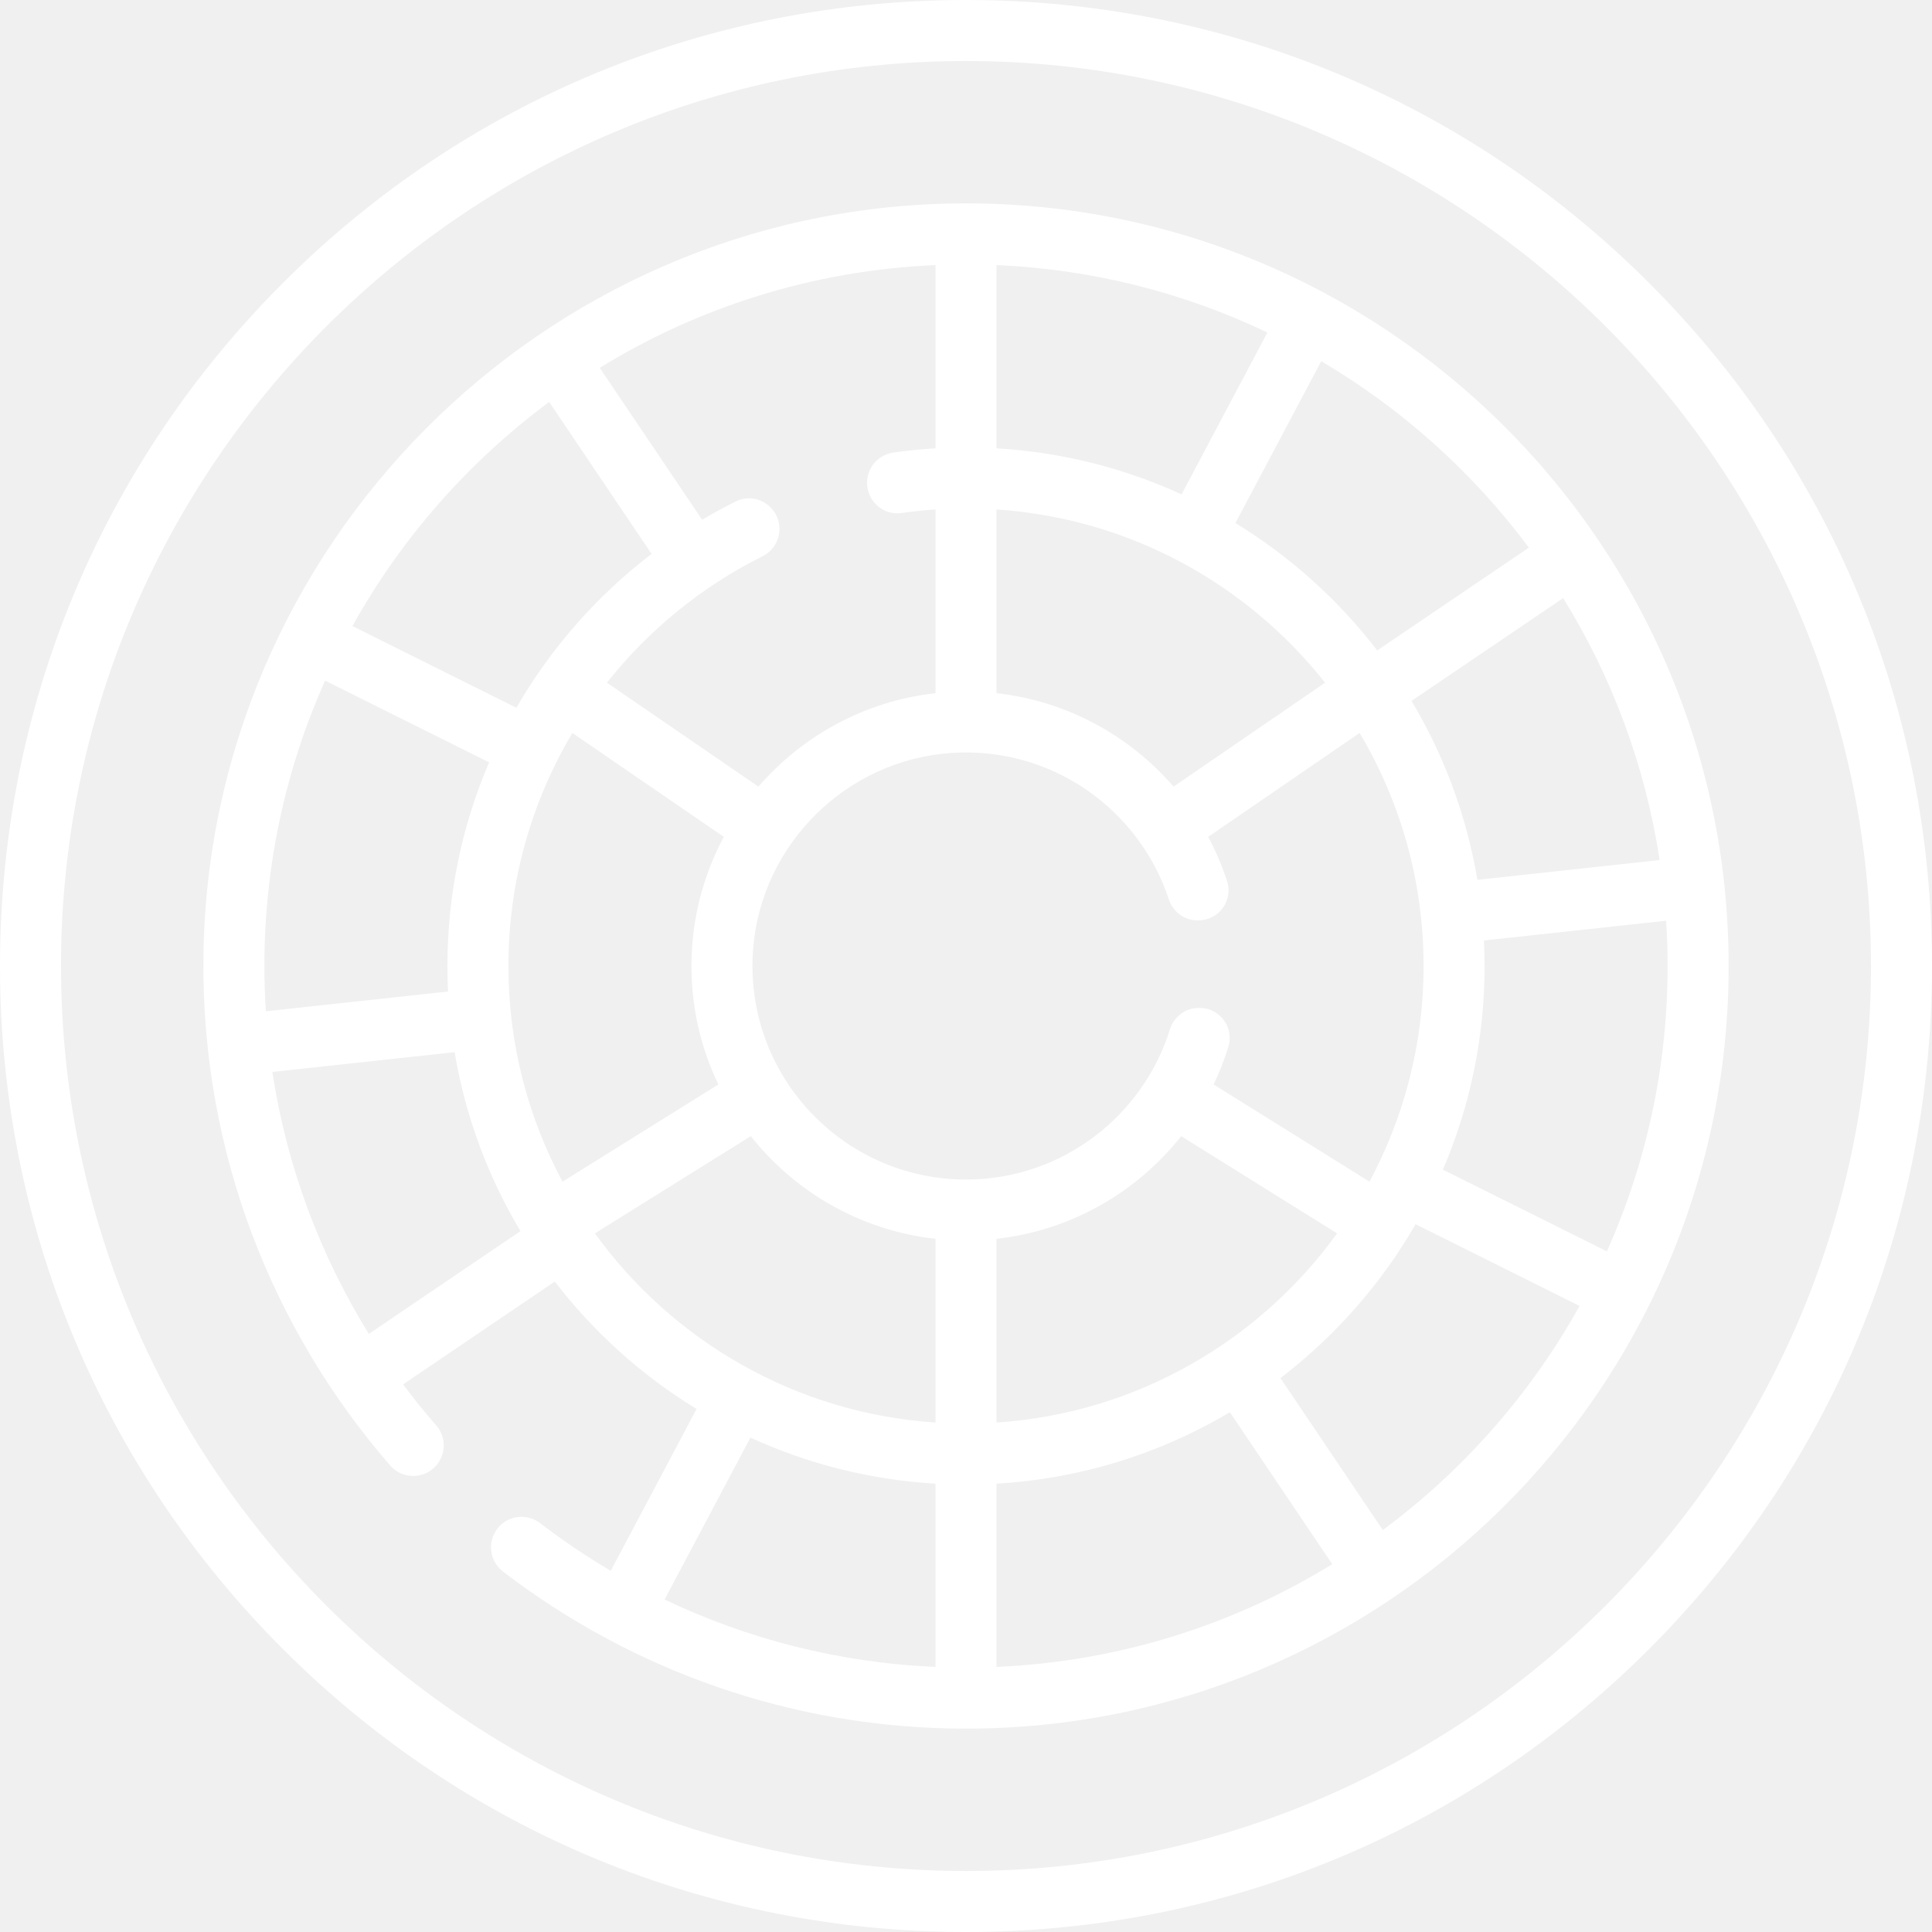
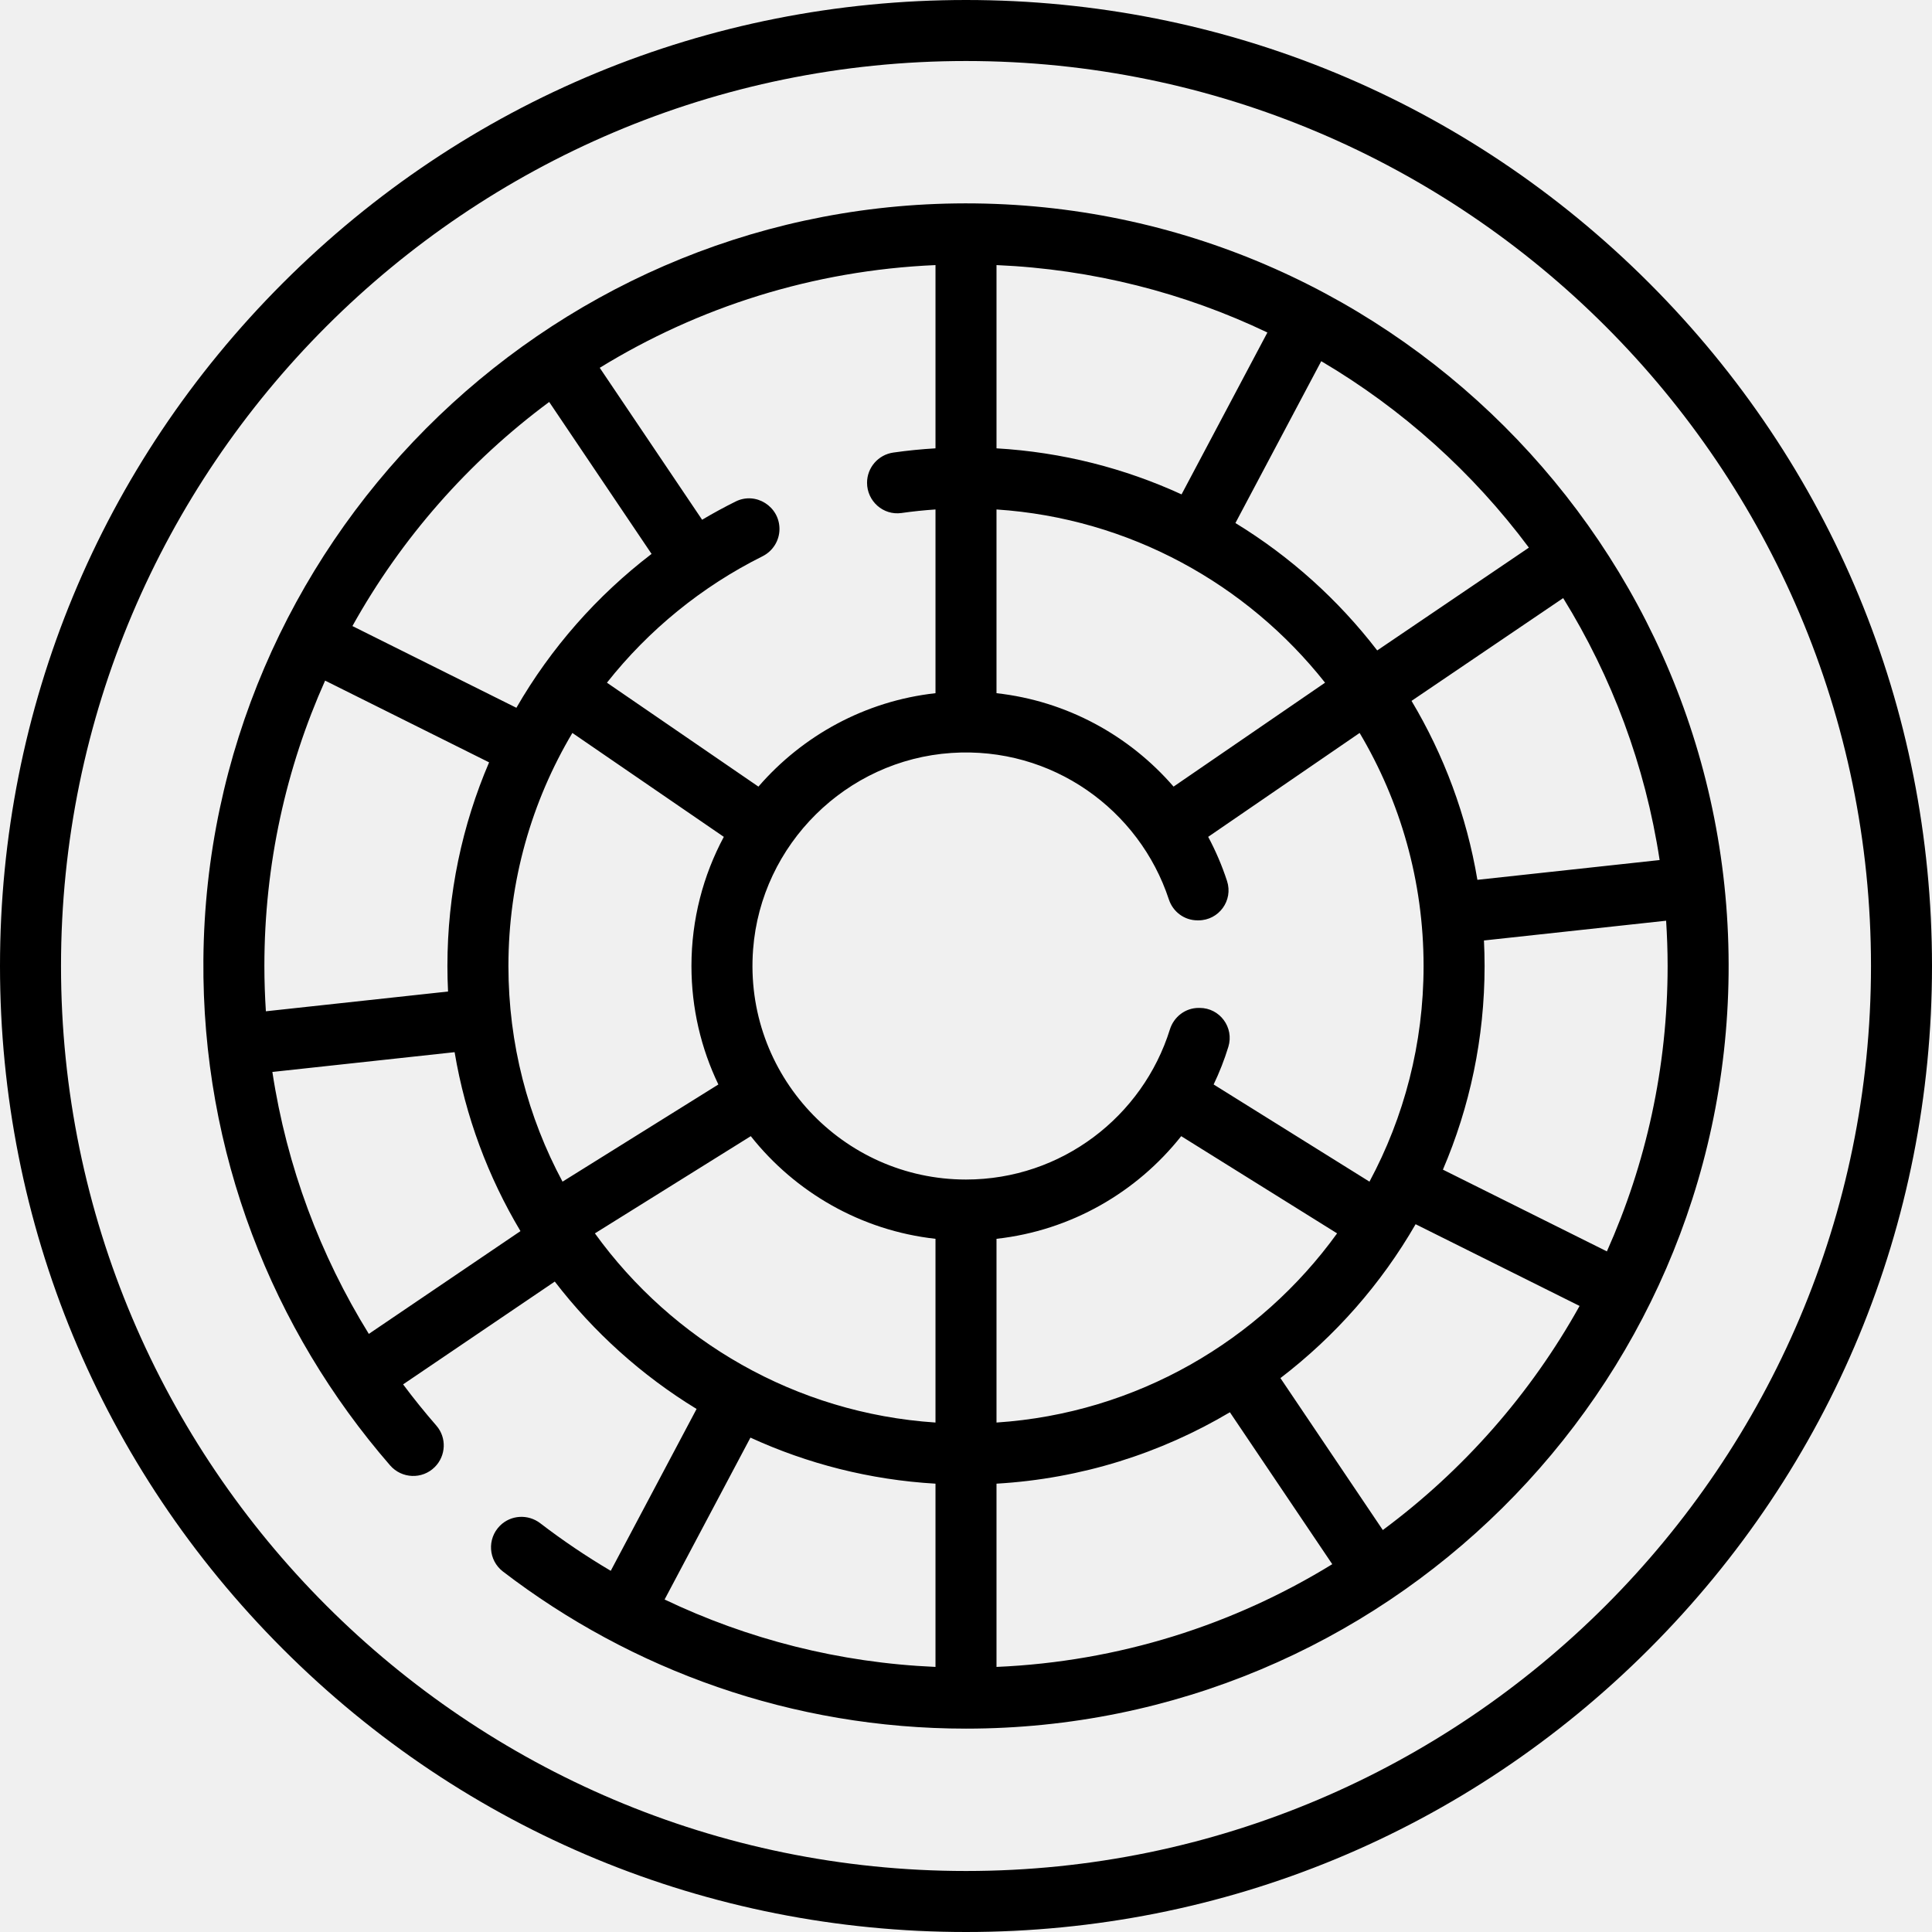
<svg xmlns="http://www.w3.org/2000/svg" version="1.1" id="Layer_1" x="0px" y="0px" viewBox="0 0 512 512" style="enable-background:new 0 0 512 512;" xml:space="preserve" width="512px" height="512px">
  <g>
    <g>
-       <path d="M437.019,74.981C388.667,26.628,324.379,0,256,0S123.333,26.628,74.982,74.981C26.628,123.333,0,187.621,0,256    s26.628,132.667,74.982,181.019C123.333,485.372,187.621,512,256,512s132.667-26.628,181.019-74.981S512,324.379,512,256    S485.372,123.333,437.019,74.981z M256,495.832C123.756,495.832,16.168,388.244,16.168,256S123.756,16.168,256,16.168    S495.832,123.756,495.832,256S388.244,495.832,256,495.832z" fill="#FFFFFF" />
+       <path d="M437.019,74.981C388.667,26.628,324.379,0,256,0S123.333,26.628,74.982,74.981C26.628,123.333,0,187.621,0,256    s26.628,132.667,74.982,181.019C123.333,485.372,187.621,512,256,512s132.667-26.628,181.019-74.981S512,324.379,512,256    S485.372,123.333,437.019,74.981z M256,495.832C123.756,495.832,16.168,388.244,16.168,256S123.756,16.168,256,16.168    S495.832,123.756,495.832,256S388.244,495.832,256,495.832z" fill="black" />
    </g>
  </g>
  <g>
    <g>
-       <path d="M253.167,53.914C143.753,55.42,54.842,144.813,53.902,254.233c-0.441,51.256,18.307,98.207,49.472,134.102    c3.084,3.553,8.524,3.771,11.85,0.444c2.986-2.986,3.193-7.787,0.42-10.972c-3.073-3.53-6.017-7.176-8.818-10.934l40.195-27.244    c10.327,13.426,23.069,24.902,37.58,33.76l-22.745,42.893c-6.491-3.826-12.725-8.042-18.68-12.605    c-3.238-2.481-7.799-2.228-10.683,0.656l-0.001,0.001c-3.456,3.456-3.081,9.166,0.798,12.14    c34.047,26.097,76.595,41.63,122.709,41.63c110.687,0,200.914-89.231,202.095-199.913    C459.302,144.805,366.633,52.352,253.167,53.914z M439.819,227.922l-48.295,5.241c-2.868-17.073-8.893-33.087-17.454-47.421    l40.188-27.24C427.113,179.292,435.995,202.785,439.819,227.922z M405.173,145.127l-40.195,27.244    c-10.327-13.426-23.069-24.902-37.58-33.76l22.745-42.893C371.615,108.378,390.338,125.22,405.173,145.127z M313.125,131.017    c-15.087-6.923-31.633-11.19-49.04-12.204V70.25c25.598,1.101,49.872,7.397,71.789,17.865L313.125,131.017z M264.083,135.013    h0.001c35.24,2.331,66.412,19.777,87.072,45.906l-40.148,27.541c-11.689-13.507-28.246-22.683-46.925-24.758V135.013z     M247.916,70.25v48.563c-3.766,0.22-7.489,0.597-11.168,1.119c-3.995,0.567-6.971,3.976-6.971,8.011    c0,4.88,4.299,8.699,9.129,8.01c2.97-0.424,5.975-0.738,9.01-0.94v48.69c-18.679,2.075-35.235,11.251-46.925,24.759    l-40.148-27.541c11.055-13.981,25.124-25.471,41.212-33.493c2.754-1.373,4.512-4.164,4.512-7.241v-0.012    c0-5.965-6.269-9.926-11.611-7.273c-3.028,1.505-5.992,3.117-8.888,4.837l-27.131-40.267    C185.053,81.421,215.416,71.648,247.916,70.25z M145.542,106.525l27.131,40.266c-14.466,11.065-26.684,24.926-35.825,40.78    l-43.452-21.66C106.369,142.588,124.209,122.33,145.542,106.525z M70.063,256c0-26.917,5.757-52.513,16.092-75.632l43.46,21.664    c-7.105,16.577-11.046,34.82-11.046,53.968c0,2.268,0.058,4.522,0.168,6.763l-48.276,5.239    C70.207,264.031,70.063,260.032,70.063,256z M97.742,353.498c-12.855-20.79-21.737-44.283-25.561-69.42l48.295-5.241    c2.868,17.073,8.893,33.087,17.454,47.421L97.742,353.498z M134.737,256c0-22.54,6.188-43.658,16.946-61.758l40.135,27.533    c-5.466,10.208-8.576,21.859-8.576,34.225c0,11.238,2.563,21.887,7.132,31.398l-41.298,25.753    C139.932,296.113,134.737,276.652,134.737,256z M198.875,380.983c15.087,6.923,31.633,11.19,49.04,12.204v48.563    c-25.598-1.101-49.872-7.397-71.789-17.865L198.875,380.983z M247.916,376.987c-37.105-2.454-69.699-21.67-90.262-50.131    l41.311-25.762c11.759,14.842,29.165,25.005,48.95,27.203V376.987z M199.58,251.57c2.13-27.829,24.714-50.174,52.562-52.03    c26.693-1.78,49.805,15.074,57.616,38.812c1.083,3.292,4.108,5.549,7.573,5.549h0.28c5.402,0,9.245-5.277,7.57-10.414    c-1.328-4.073-3.006-7.989-5-11.714l40.135-27.533c10.758,18.101,16.947,39.219,16.947,61.759    c0,20.652-5.195,40.113-14.339,57.151l-41.298-25.754c1.539-3.205,2.845-6.54,3.901-9.982c1.57-5.119-2.251-10.305-7.605-10.305    h-0.262c-3.53,0-6.578,2.346-7.63,5.715c-7.181,23.013-28.684,39.765-54.029,39.765C223.332,312.589,197.04,284.765,199.58,251.57    z M354.346,326.857c-20.563,28.461-53.156,47.675-90.262,50.131v-48.69c19.786-2.198,37.191-12.362,48.95-27.203L354.346,326.857z     M264.084,441.75v-48.563c22.483-1.311,43.529-8.051,61.849-18.925l27.131,40.267C326.947,430.579,296.584,440.352,264.084,441.75    z M366.458,405.475l-27.131-40.266c14.466-11.065,26.684-24.926,35.825-40.78l43.452,21.659    C405.631,369.412,387.791,389.67,366.458,405.475z M382.384,309.968c7.107-16.577,11.047-34.82,11.047-53.968    c0-2.268-0.058-4.522-0.168-6.763l48.276-5.239c0.254,3.97,0.398,7.969,0.398,12.001c0,26.917-5.757,52.513-16.092,75.632    L382.384,309.968z" fill="#FFFFFF" />
+       <path d="M253.167,53.914C143.753,55.42,54.842,144.813,53.902,254.233c-0.441,51.256,18.307,98.207,49.472,134.102    c3.084,3.553,8.524,3.771,11.85,0.444c2.986-2.986,3.193-7.787,0.42-10.972c-3.073-3.53-6.017-7.176-8.818-10.934l40.195-27.244    c10.327,13.426,23.069,24.902,37.58,33.76l-22.745,42.893c-6.491-3.826-12.725-8.042-18.68-12.605    c-3.238-2.481-7.799-2.228-10.683,0.656l-0.001,0.001c-3.456,3.456-3.081,9.166,0.798,12.14    c34.047,26.097,76.595,41.63,122.709,41.63c110.687,0,200.914-89.231,202.095-199.913    C459.302,144.805,366.633,52.352,253.167,53.914z M439.819,227.922l-48.295,5.241c-2.868-17.073-8.893-33.087-17.454-47.421    l40.188-27.24C427.113,179.292,435.995,202.785,439.819,227.922z M405.173,145.127l-40.195,27.244    c-10.327-13.426-23.069-24.902-37.58-33.76l22.745-42.893C371.615,108.378,390.338,125.22,405.173,145.127z M313.125,131.017    c-15.087-6.923-31.633-11.19-49.04-12.204V70.25c25.598,1.101,49.872,7.397,71.789,17.865L313.125,131.017z M264.083,135.013    h0.001c35.24,2.331,66.412,19.777,87.072,45.906l-40.148,27.541c-11.689-13.507-28.246-22.683-46.925-24.758V135.013z     M247.916,70.25v48.563c-3.766,0.22-7.489,0.597-11.168,1.119c-3.995,0.567-6.971,3.976-6.971,8.011    c0,4.88,4.299,8.699,9.129,8.01c2.97-0.424,5.975-0.738,9.01-0.94v48.69c-18.679,2.075-35.235,11.251-46.925,24.759    l-40.148-27.541c11.055-13.981,25.124-25.471,41.212-33.493c2.754-1.373,4.512-4.164,4.512-7.241v-0.012    c0-5.965-6.269-9.926-11.611-7.273c-3.028,1.505-5.992,3.117-8.888,4.837l-27.131-40.267    C185.053,81.421,215.416,71.648,247.916,70.25z M145.542,106.525l27.131,40.266c-14.466,11.065-26.684,24.926-35.825,40.78    l-43.452-21.66C106.369,142.588,124.209,122.33,145.542,106.525z M70.063,256c0-26.917,5.757-52.513,16.092-75.632l43.46,21.664    c-7.105,16.577-11.046,34.82-11.046,53.968c0,2.268,0.058,4.522,0.168,6.763l-48.276,5.239    C70.207,264.031,70.063,260.032,70.063,256z M97.742,353.498c-12.855-20.79-21.737-44.283-25.561-69.42l48.295-5.241    c2.868,17.073,8.893,33.087,17.454,47.421L97.742,353.498z M134.737,256c0-22.54,6.188-43.658,16.946-61.758l40.135,27.533    c-5.466,10.208-8.576,21.859-8.576,34.225c0,11.238,2.563,21.887,7.132,31.398l-41.298,25.753    C139.932,296.113,134.737,276.652,134.737,256z M198.875,380.983c15.087,6.923,31.633,11.19,49.04,12.204v48.563    c-25.598-1.101-49.872-7.397-71.789-17.865L198.875,380.983z M247.916,376.987c-37.105-2.454-69.699-21.67-90.262-50.131    l41.311-25.762c11.759,14.842,29.165,25.005,48.95,27.203V376.987z M199.58,251.57c2.13-27.829,24.714-50.174,52.562-52.03    c26.693-1.78,49.805,15.074,57.616,38.812c1.083,3.292,4.108,5.549,7.573,5.549h0.28c5.402,0,9.245-5.277,7.57-10.414    c-1.328-4.073-3.006-7.989-5-11.714l40.135-27.533c10.758,18.101,16.947,39.219,16.947,61.759    c0,20.652-5.195,40.113-14.339,57.151l-41.298-25.754c1.539-3.205,2.845-6.54,3.901-9.982c1.57-5.119-2.251-10.305-7.605-10.305    h-0.262c-3.53,0-6.578,2.346-7.63,5.715c-7.181,23.013-28.684,39.765-54.029,39.765C223.332,312.589,197.04,284.765,199.58,251.57    z M354.346,326.857c-20.563,28.461-53.156,47.675-90.262,50.131v-48.69c19.786-2.198,37.191-12.362,48.95-27.203L354.346,326.857z     M264.084,441.75v-48.563c22.483-1.311,43.529-8.051,61.849-18.925l27.131,40.267C326.947,430.579,296.584,440.352,264.084,441.75    z M366.458,405.475l-27.131-40.266c14.466-11.065,26.684-24.926,35.825-40.78l43.452,21.659    C405.631,369.412,387.791,389.67,366.458,405.475z M382.384,309.968c7.107-16.577,11.047-34.82,11.047-53.968    c0-2.268-0.058-4.522-0.168-6.763l48.276-5.239c0.254,3.97,0.398,7.969,0.398,12.001c0,26.917-5.757,52.513-16.092,75.632    L382.384,309.968z" fill="black" />
    </g>
  </g>
  <g>
</g>
  <g>
</g>
  <g>
</g>
  <g>
</g>
  <g>
</g>
  <g>
</g>
  <g>
</g>
  <g>
</g>
  <g>
</g>
  <g>
</g>
  <g>
</g>
  <g>
</g>
  <g>
</g>
  <g>
</g>
  <g>
</g>
</svg>
